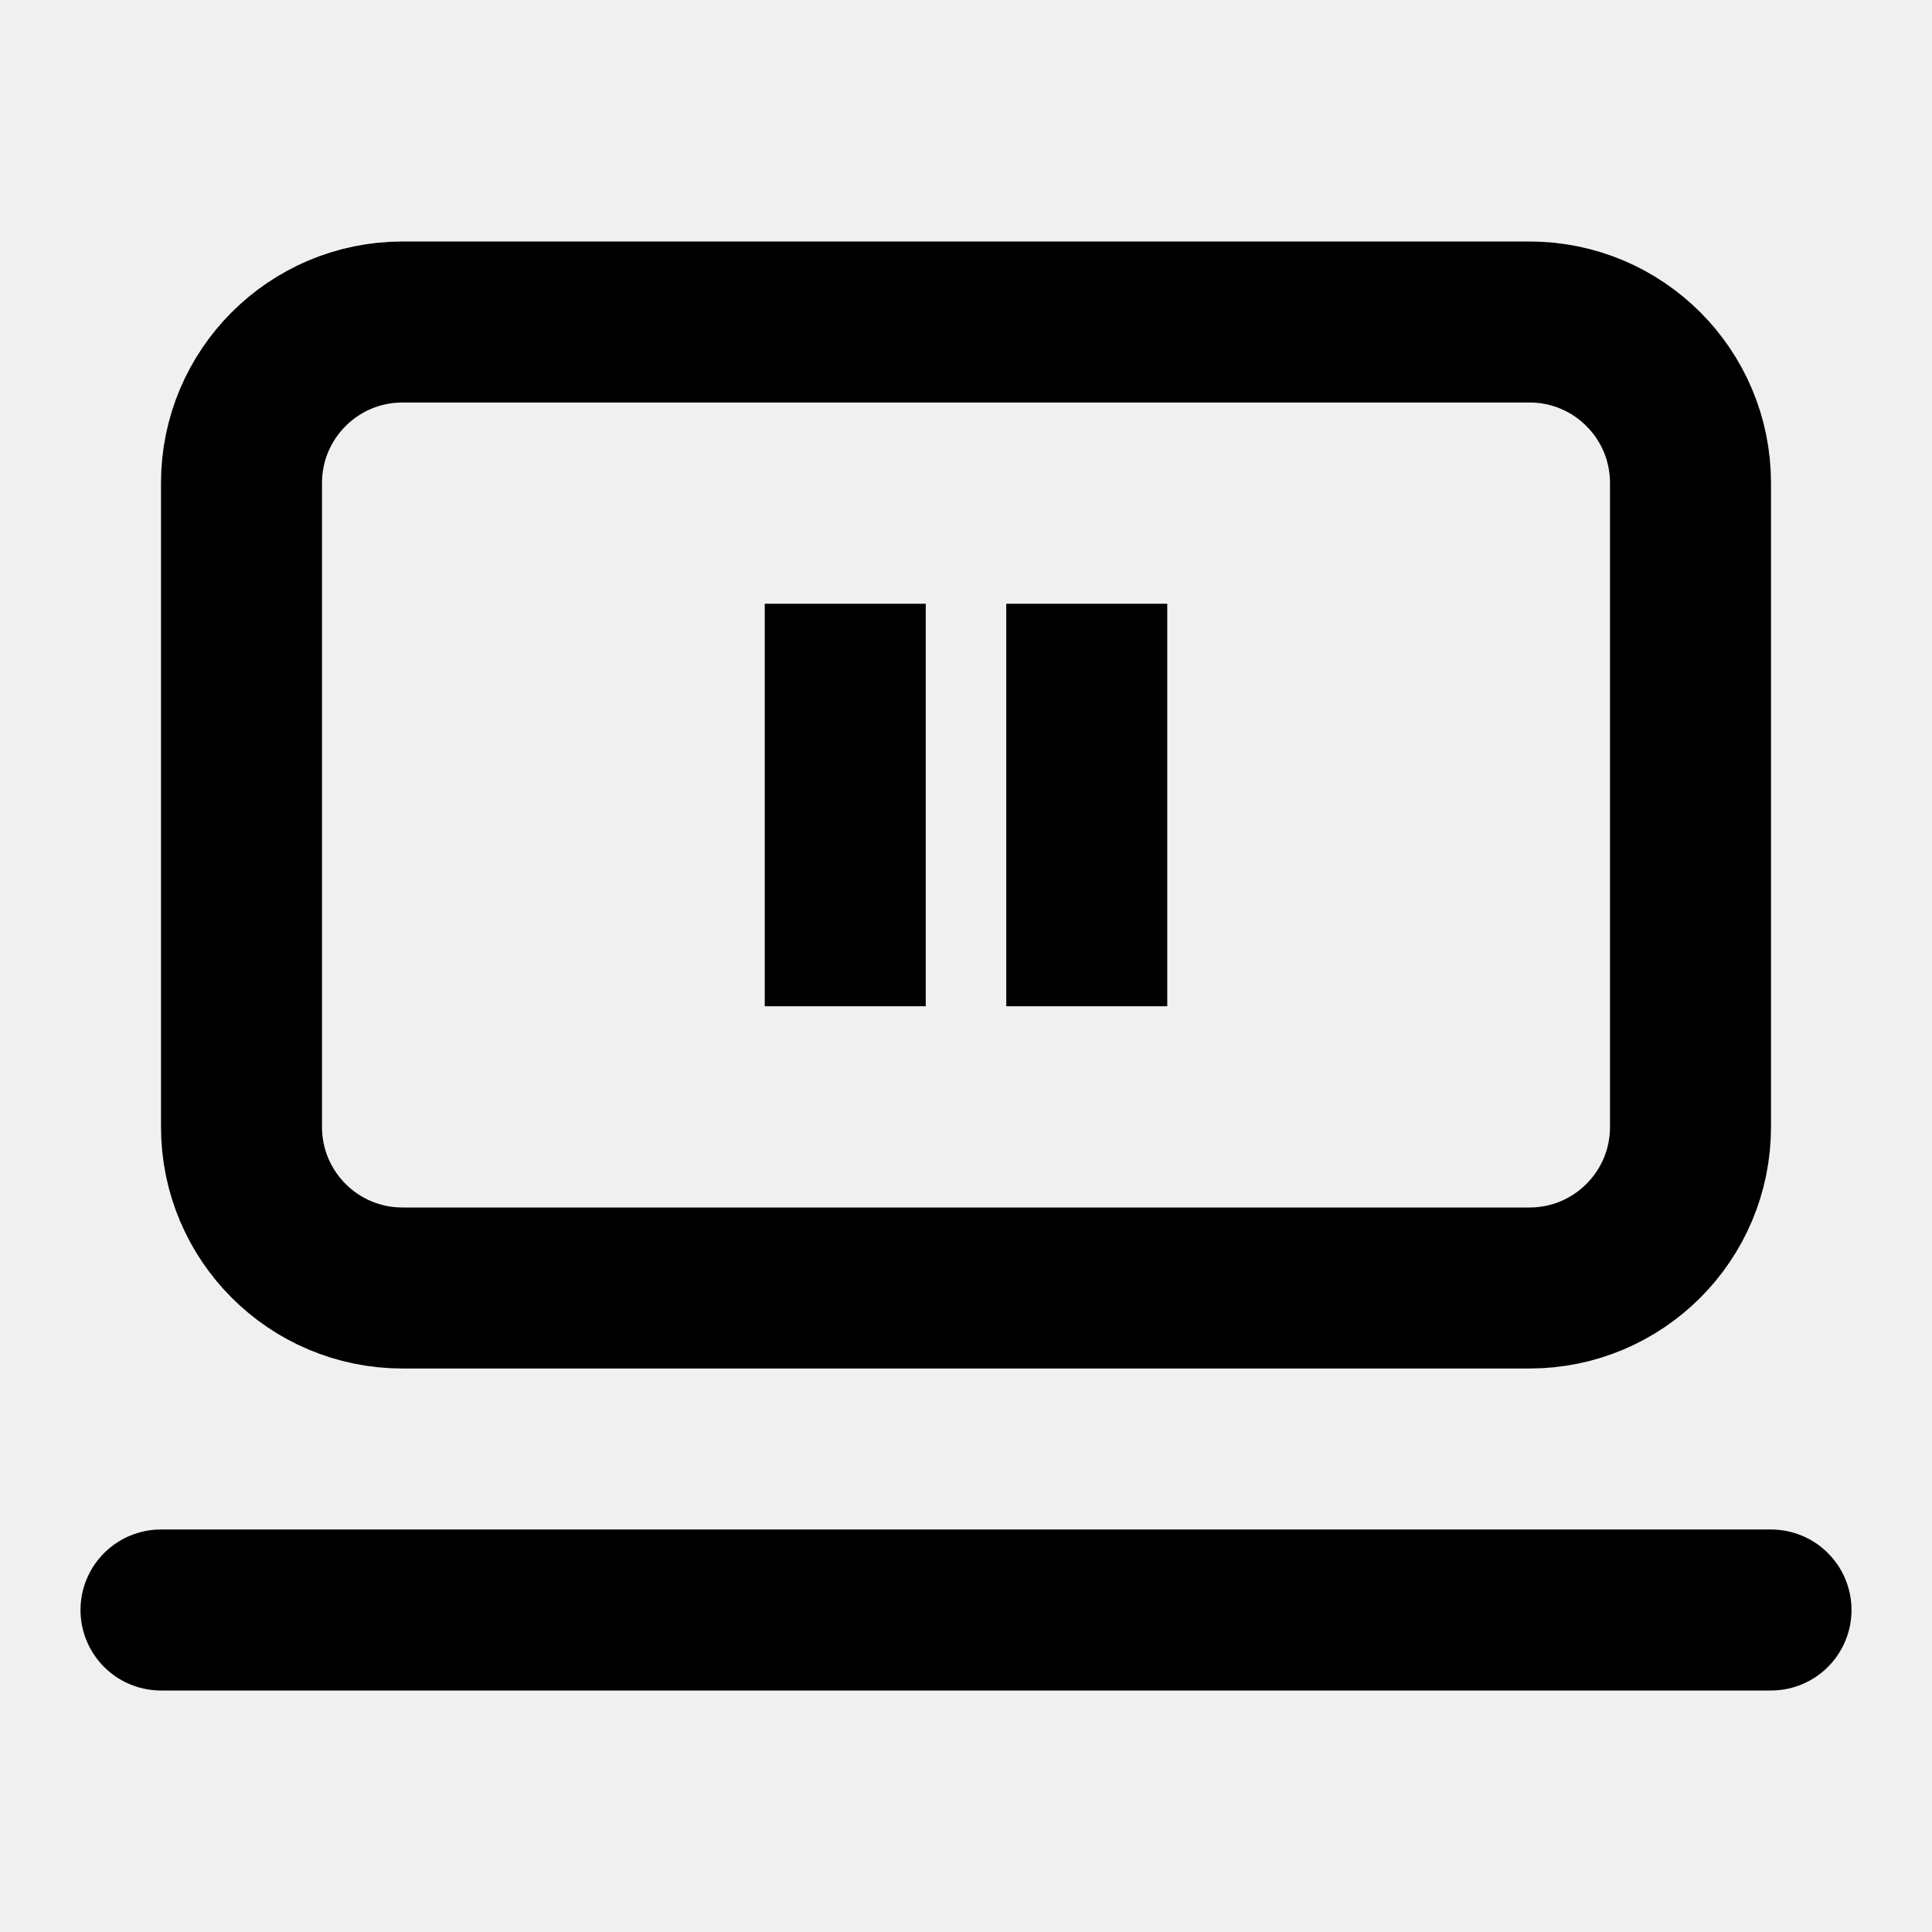
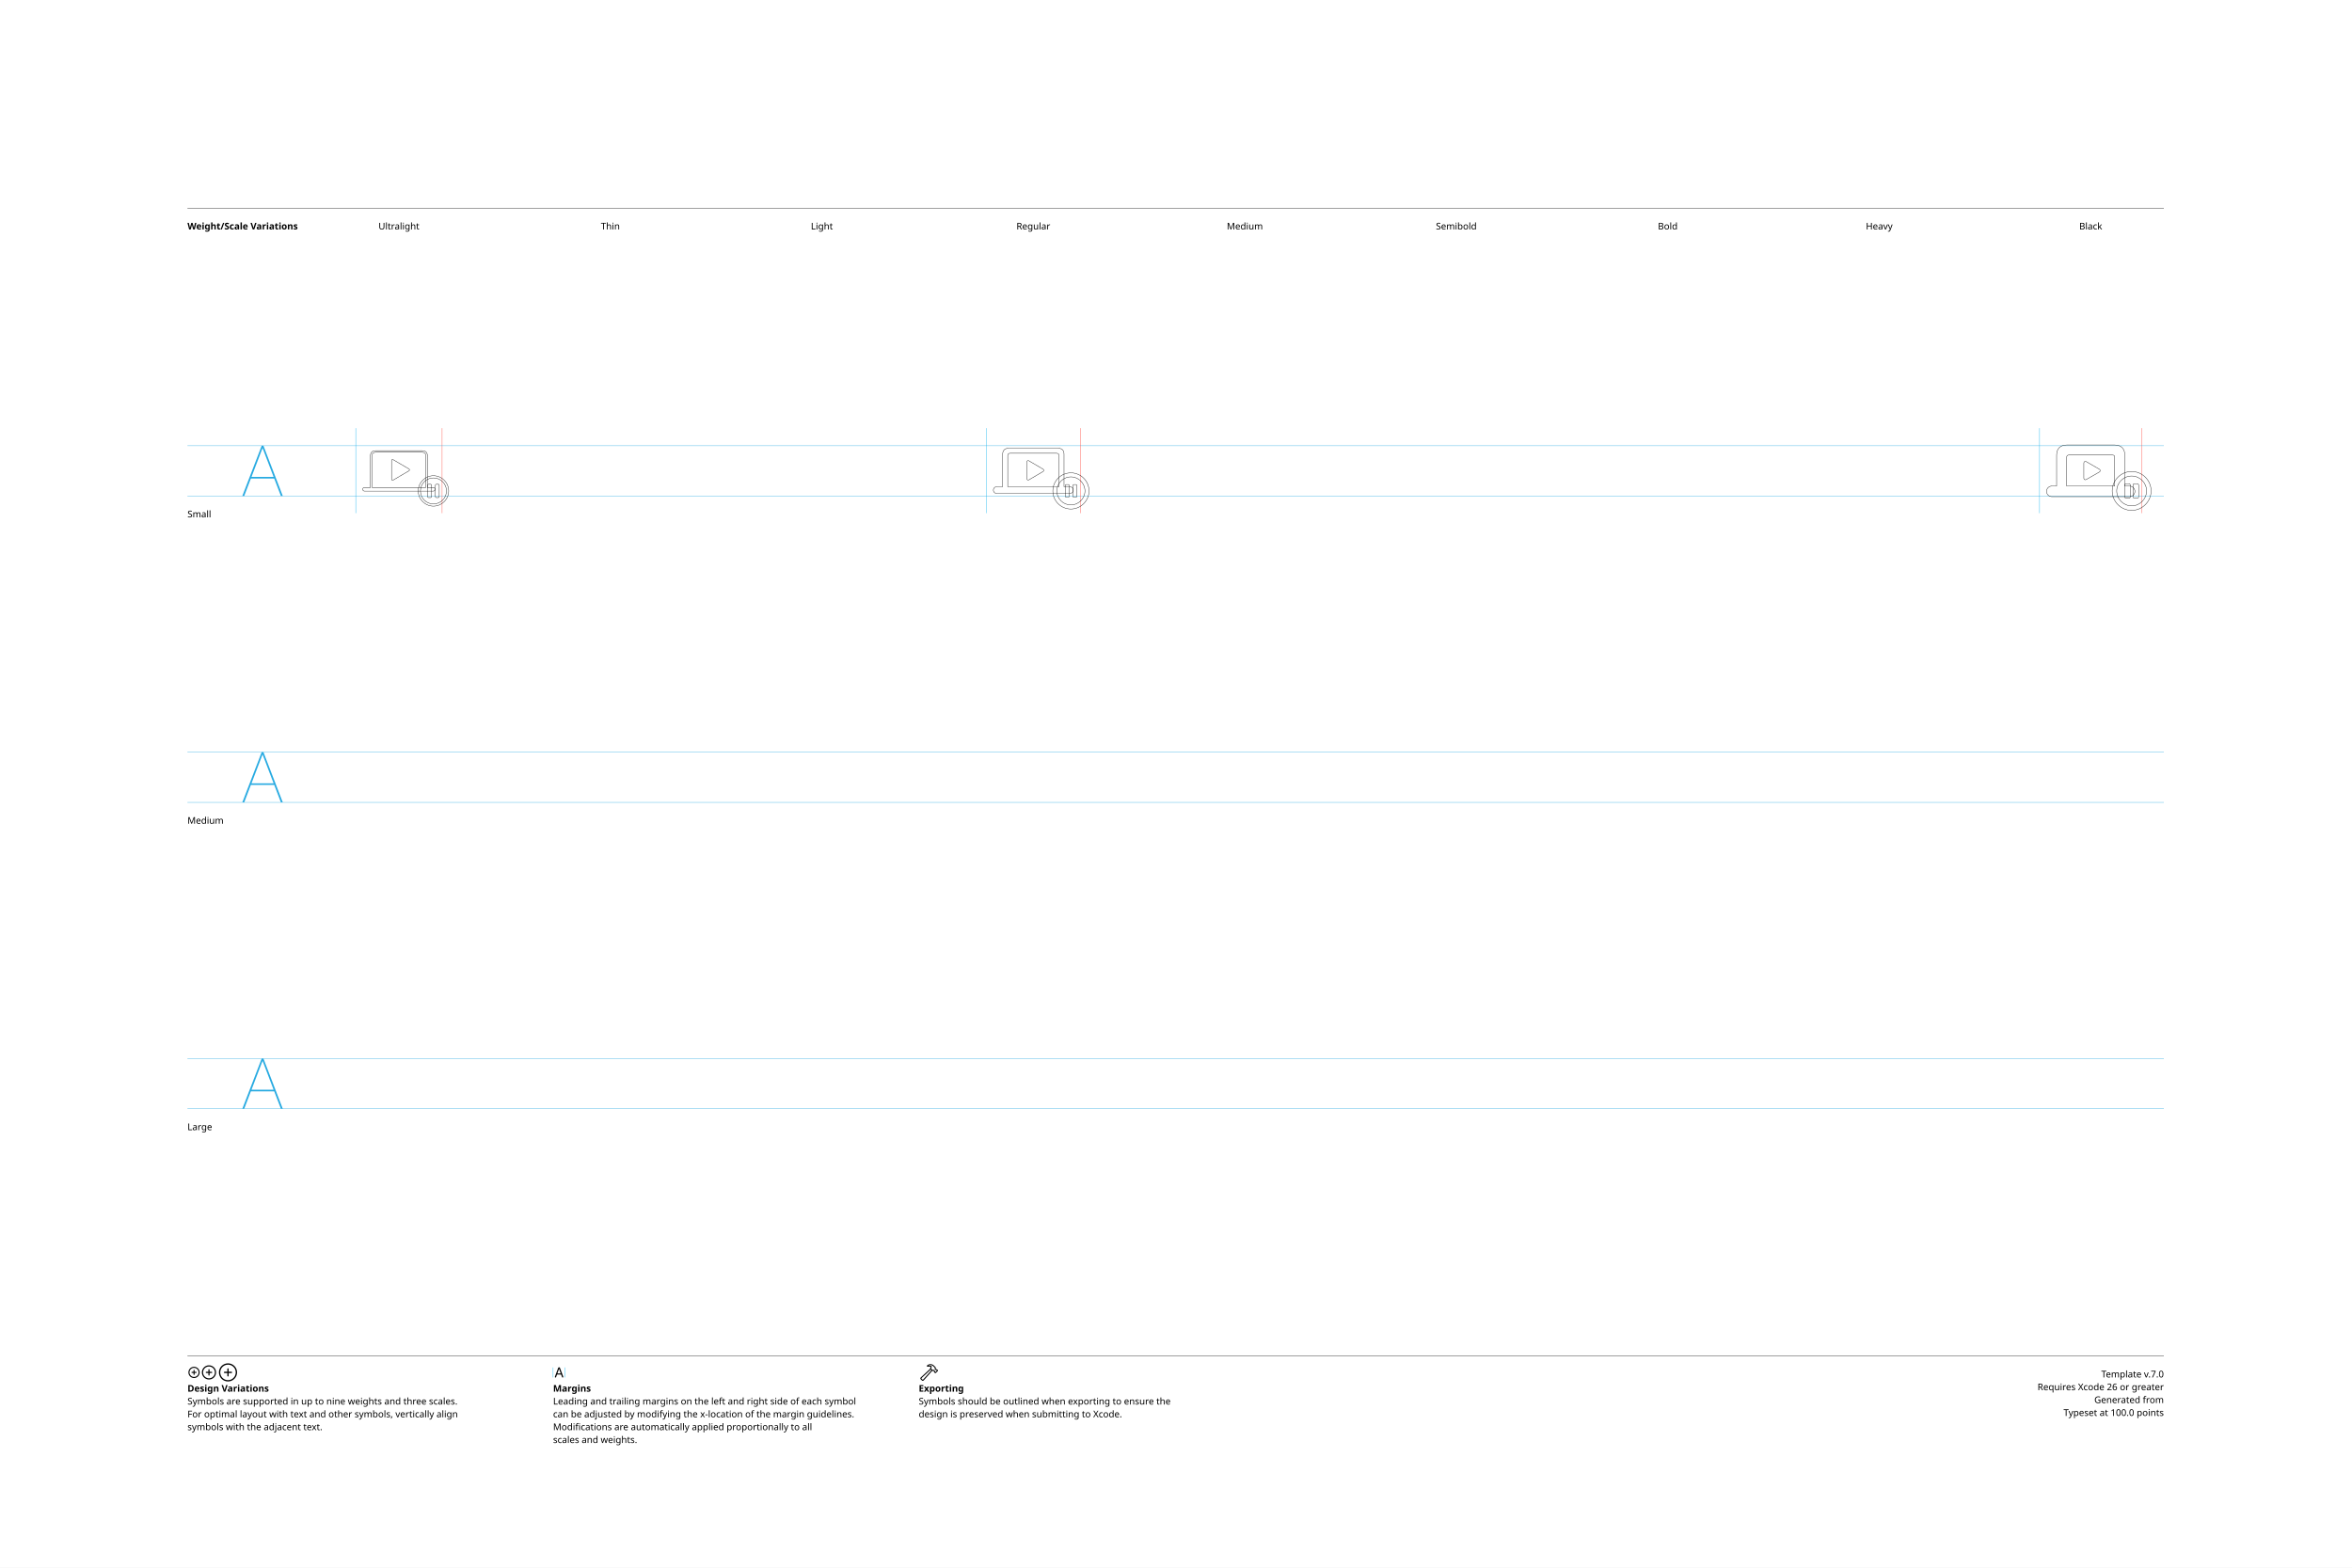
- <svg xmlns="http://www.w3.org/2000/svg" width="24" height="24" viewBox="0 0 24 24" fill="none" stroke="currentColor" stroke-width="2" stroke-linecap="round" stroke-linejoin="round">
-   <rect x="3" y="4" width="18" height="12" rx="2" />
-   <path d="M2 20h20" />
-   <rect x="9.5" y="7.5" width="2" height="5" fill="currentColor" stroke="none" />
-   <rect x="12.5" y="7.5" width="2" height="5" fill="currentColor" stroke="none" />
+ <svg xmlns="http://www.w3.org/2000/svg" version="1.1" viewBox="0 0 3300 2200">
+   <style>.defaults {-sfsymbols-variable-value-mode:color;-sfsymbols-draw-reverses-motion-groups:true}
+ 
+ .monochrome-0 {-sfsymbols-motion-group:1;-sfsymbols-layer-tags:-4aca34c0d50e18ed 7b348d31be1e3aca play.laptopcomputer}
+ .monochrome-1 {-sfsymbols-motion-group:1;-sfsymbols-layer-tags:-4aca34c0d50e18ed 7b348d31be1e3aca play.laptopcomputer}
+ .monochrome-2 {opacity:0.0;-sfsymbols-clear-behind:true;-sfsymbols-motion-group:0;-sfsymbols-layer-tags:-4aca34c0d50e18ed _badge pause}
+ .monochrome-3 {-sfsymbols-motion-group:0;-sfsymbols-always-pulses:true;-sfsymbols-layer-tags:-4aca34c0d50e18ed _badge pause}
+ .monochrome-4 {opacity:0.0;-sfsymbols-clear-behind:true;-sfsymbols-motion-group:0;-sfsymbols-always-pulses:true;-sfsymbols-layer-tags:-4aca34c0d50e18ed _badge pause}
+ 
+ .multicolor-0:tintColor {-sfsymbols-motion-group:1;-sfsymbols-layer-tags:-4aca34c0d50e18ed 7b348d31be1e3aca play.laptopcomputer}
+ .multicolor-1:tintColor {-sfsymbols-motion-group:1;-sfsymbols-layer-tags:-4aca34c0d50e18ed 7b348d31be1e3aca play.laptopcomputer}
+ .multicolor-2:tintColor {opacity:0.0;-sfsymbols-clear-behind:true;-sfsymbols-motion-group:0;-sfsymbols-layer-tags:-4aca34c0d50e18ed _badge pause}
+ .multicolor-3:tintColor {-sfsymbols-motion-group:0;-sfsymbols-always-pulses:true;-sfsymbols-layer-tags:-4aca34c0d50e18ed _badge pause}
+ .multicolor-4:white {-sfsymbols-motion-group:0;-sfsymbols-always-pulses:true;-sfsymbols-layer-tags:-4aca34c0d50e18ed _badge pause}
+ 
+ .hierarchical-0:secondary {-sfsymbols-motion-group:1;-sfsymbols-layer-tags:-4aca34c0d50e18ed 7b348d31be1e3aca play.laptopcomputer}
+ .hierarchical-1:secondary {-sfsymbols-motion-group:1;-sfsymbols-layer-tags:-4aca34c0d50e18ed 7b348d31be1e3aca play.laptopcomputer}
+ .hierarchical-2:primary {opacity:0.0;-sfsymbols-clear-behind:true;-sfsymbols-motion-group:0;-sfsymbols-layer-tags:-4aca34c0d50e18ed _badge pause}
+ .hierarchical-3:primary {-sfsymbols-motion-group:0;-sfsymbols-always-pulses:true;-sfsymbols-layer-tags:-4aca34c0d50e18ed _badge pause}
+ .hierarchical-4:primary {opacity:0.0;-sfsymbols-clear-behind:true;-sfsymbols-motion-group:0;-sfsymbols-always-pulses:true;-sfsymbols-layer-tags:-4aca34c0d50e18ed _badge pause}
+ 
+ .SFSymbolsPreviewWireframe {fill:none;opacity:1.0;stroke:black;stroke-width:0.5}
+ </style>
+   <g id="Notes">
+     <rect height="2200" id="artboard" style="fill:white;opacity:1" width="3300" x="0" y="0" />
+     <line style="fill:none;stroke:black;opacity:1;stroke-width:0.5;" x1="263" x2="3036" y1="292" y2="292" />
+     <text style="stroke:none;fill:black;font-family:sans-serif;font-size:13;font-weight:bold;" transform="matrix(1 0 0 1 263 322)">Weight/Scale Variations</text>
+     <text style="stroke:none;fill:black;font-family:sans-serif;font-size:13;text-anchor:middle;" transform="matrix(1 0 0 1 559.711 322)">Ultralight</text>
+     <text style="stroke:none;fill:black;font-family:sans-serif;font-size:13;text-anchor:middle;" transform="matrix(1 0 0 1 856.422 322)">Thin</text>
+     <text style="stroke:none;fill:black;font-family:sans-serif;font-size:13;text-anchor:middle;" transform="matrix(1 0 0 1 1153.13 322)">Light</text>
+     <text style="stroke:none;fill:black;font-family:sans-serif;font-size:13;text-anchor:middle;" transform="matrix(1 0 0 1 1449.84 322)">Regular</text>
+     <text style="stroke:none;fill:black;font-family:sans-serif;font-size:13;text-anchor:middle;" transform="matrix(1 0 0 1 1746.56 322)">Medium</text>
+     <text style="stroke:none;fill:black;font-family:sans-serif;font-size:13;text-anchor:middle;" transform="matrix(1 0 0 1 2043.27 322)">Semibold</text>
+     <text style="stroke:none;fill:black;font-family:sans-serif;font-size:13;text-anchor:middle;" transform="matrix(1 0 0 1 2339.98 322)">Bold</text>
+     <text style="stroke:none;fill:black;font-family:sans-serif;font-size:13;text-anchor:middle;" transform="matrix(1 0 0 1 2636.69 322)">Heavy</text>
+     <text style="stroke:none;fill:black;font-family:sans-serif;font-size:13;text-anchor:middle;" transform="matrix(1 0 0 1 2933.4 322)">Black</text>
+     <line style="fill:none;stroke:black;opacity:1;stroke-width:0.5;" x1="263" x2="3036" y1="1903" y2="1903" />
+     <g transform="matrix(0.2 0 0 0.2 263 1933)">
+       <path d="m46.24 4.15c21.777 0 39.453-17.627 39.453-39.404s-17.676-39.404-39.453-39.404c-21.729 0-39.404 17.627-39.404 39.404s17.676 39.404 39.404 39.404Zm0-7.422c-17.676 0-31.934-14.307-31.934-31.982s14.258-31.982 31.934-31.982 31.982 14.307 31.982 31.982-14.307 31.982-31.982 31.982Zm3.613-17.773v-28.467c0-2.246-1.465-3.76-3.711-3.76-2.148 0-3.613 1.514-3.613 3.76v28.467c0 2.197 1.465 3.711 3.613 3.711 2.246 0 3.711-1.514 3.711-3.711Zm-17.822-10.596h28.418c2.197 0 3.711-1.465 3.711-3.613 0-2.197-1.514-3.711-3.711-3.711h-28.418c-2.246 0-3.76 1.514-3.76 3.711 0 2.148 1.514 3.613 3.76 3.613Z" />
+     </g>
+     <g transform="matrix(0.2 0 0 0.2 281.506 1933)">
+       <path d="m58.545 14.551c27.49 0 49.805-22.314 49.805-49.805s-22.314-49.805-49.805-49.805-49.805 22.314-49.805 49.805 22.314 49.805 49.805 49.805Zm0-8.301c-22.949 0-41.504-18.555-41.504-41.504s18.555-41.504 41.504-41.504 41.504 18.555 41.504 41.504-18.555 41.504-41.504 41.504Zm4.053-23.096v-36.914c0-2.49-1.709-4.199-4.15-4.199-2.393 0-4.053 1.709-4.053 4.199v36.914c0 2.441 1.66 4.15 4.053 4.15 2.441 0 4.15-1.66 4.15-4.15Zm-22.559-14.404h36.963c2.441 0 4.15-1.611 4.15-4.004 0-2.441-1.709-4.15-4.15-4.15h-36.963c-2.49 0-4.15 1.709-4.15 4.15 0 2.393 1.66 4.004 4.15 4.004Z" />
+     </g>
+     <g transform="matrix(0.2 0 0 0.2 304.924 1933)">
+       <path d="m74.853 28.32c35.107 0 63.623-28.467 63.623-63.574s-28.516-63.623-63.623-63.623-63.574 28.516-63.574 63.623 28.467 63.574 63.574 63.574Zm0-9.082c-30.127 0-54.492-24.365-54.492-54.492s24.365-54.492 54.492-54.492 54.492 24.365 54.492 54.492-24.365 54.492-54.492 54.492Zm4.443-30.322v-48.486c0-2.734-1.855-4.639-4.541-4.639-2.588 0-4.443 1.904-4.443 4.639v48.486c0 2.686 1.855 4.59 4.443 4.59 2.686 0 4.541-1.855 4.541-4.59Zm-28.711-19.775h48.486c2.686 0 4.59-1.807 4.59-4.395 0-2.734-1.855-4.59-4.59-4.59h-48.486c-2.734 0-4.59 1.855-4.59 4.59 0 2.588 1.855 4.395 4.59 4.395Z" />
+     </g>
+     <text style="stroke:none;fill:black;font-family:sans-serif;font-size:13;font-weight:bold;" transform="matrix(1 0 0 1 263 1953)">Design Variations</text>
+     <text style="stroke:none;fill:black;font-family:sans-serif;font-size:13;" transform="matrix(1 0 0 1 263 1971)">Symbols are supported in up to nine weights and three scales.</text>
+     <text style="stroke:none;fill:black;font-family:sans-serif;font-size:13;" transform="matrix(1 0 0 1 263 1989)">For optimal layout with text and other symbols, vertically align</text>
+     <text style="stroke:none;fill:black;font-family:sans-serif;font-size:13;" transform="matrix(1 0 0 1 263 2007)">symbols with the adjacent text.</text>
+     <line style="fill:none;stroke:#00AEEF;stroke-width:0.5;opacity:1.0;" x1="776" x2="776" y1="1919" y2="1933" />
+     <g transform="matrix(0.2 0 0 0.2 776 1933)">
+       <path d="m16.553 0.781c2.588 0 3.857-0.977 4.785-3.711l20.557-57.52h0.244l20.605 57.52c0.928 2.734 2.197 3.711 4.736 3.711 2.588 0 4.248-1.562 4.248-4.004 0-0.83-0.146-1.611-0.537-2.637l-22.9-60.986c-1.123-2.979-3.125-4.492-6.25-4.492-3.027 0-5.078 1.465-6.152 4.443l-22.9 61.084c-0.391 1.025-0.537 1.807-0.537 2.637 0 2.441 1.562 3.955 4.102 3.955Zm10.205-20.947h30.664c2.002 0 3.662-1.66 3.662-3.662 0-2.051-1.66-3.662-3.662-3.662h-30.664c-2.002 0-3.662 1.611-3.662 3.662 0 2.002 1.66 3.662 3.662 3.662Z" />
+     </g>
+     <line style="fill:none;stroke:#00AEEF;stroke-width:0.5;opacity:1.0;" x1="792.836" x2="792.836" y1="1919" y2="1933" />
+     <text style="stroke:none;fill:black;font-family:sans-serif;font-size:13;font-weight:bold;" transform="matrix(1 0 0 1 776 1953)">Margins</text>
+     <text style="stroke:none;fill:black;font-family:sans-serif;font-size:13;" transform="matrix(1 0 0 1 776 1971)">Leading and trailing margins on the left and right side of each symbol</text>
+     <text style="stroke:none;fill:black;font-family:sans-serif;font-size:13;" transform="matrix(1 0 0 1 776 1989)">can be adjusted by modifying the x-location of the margin guidelines.</text>
+     <text style="stroke:none;fill:black;font-family:sans-serif;font-size:13;" transform="matrix(1 0 0 1 776 2007)">Modifications are automatically applied proportionally to all</text>
+     <text style="stroke:none;fill:black;font-family:sans-serif;font-size:13;" transform="matrix(1 0 0 1 776 2025)">scales and weights.</text>
+     <g transform="matrix(0.2 0 0 0.2 1289 1933)">
+       <path d="m14.209 13.135 7.861 7.861c4.297 4.395 9.326 4.102 13.867-1.025l60.693-68.213-4.883-4.883-60.254 67.676c-1.807 1.953-3.467 2.441-5.811 0.098l-5.176-5.127c-2.295-2.295-1.807-3.955 0.195-5.811l67.481-62.158-4.883-4.834-68.066 62.598c-4.98 4.59-5.322 9.473-1.025 13.818Zm44.873-97.461c-2.051 2.002-2.246 4.883-1.074 6.787 1.123 1.807 3.467 3.027 6.592 2.246 5.859-1.66 12.598-2.393 18.896 0.928l-2.686 7.129c-1.611 4.004-0.732 6.885 1.709 9.424l10.254 10.303c2.344 2.393 4.541 2.441 7.08 1.953l4.443-0.732 2.588 2.539-0.195 2.246c-0.098 2.295 0.537 4.297 2.783 6.494l3.369 3.32c2.295 2.295 5.518 2.49 7.812 0.195l12.988-13.037c2.295-2.344 2.148-5.371-0.195-7.666l-3.418-3.418c-2.197-2.197-4.053-3.027-6.348-2.881l-2.344 0.244-2.441-2.441 1.025-4.688c0.635-2.734-0.244-4.98-2.881-7.617l-11.279-11.182c-12.94-12.842-35.596-11.035-46.68-0.146Zm7.08 2.051c8.789-6.396 25.977-5.664 33.691 1.953l12.305 12.207c1.025 1.025 1.221 1.807 0.928 3.32l-1.465 6.641 6.738 6.689 4.395-0.244c1.123-0.049 1.514 0.049 2.344 0.879l2.539 2.49-10.84 10.84-2.49-2.49c-0.83-0.879-0.977-1.221-0.928-2.393l0.293-4.346-6.689-6.738-6.836 1.172c-1.416 0.293-2.051 0.195-3.174-0.879l-8.936-8.887c-1.074-1.025-1.172-1.709-0.488-3.369l4.59-11.475c-6.104-6.348-17.041-7.52-25.586-4.59-0.684 0.244-0.928-0.391-0.391-0.781Z" />
+     </g>
+     <text style="stroke:none;fill:black;font-family:sans-serif;font-size:13;font-weight:bold;" transform="matrix(1 0 0 1 1289 1953)">Exporting</text>
+     <text style="stroke:none;fill:black;font-family:sans-serif;font-size:13;" transform="matrix(1 0 0 1 1289 1971)">Symbols should be outlined when exporting to ensure the</text>
+     <text style="stroke:none;fill:black;font-family:sans-serif;font-size:13;" transform="matrix(1 0 0 1 1289 1989)">design is preserved when submitting to Xcode.</text>
+     <text id="template-version" style="stroke:none;fill:black;font-family:sans-serif;font-size:13;text-anchor:end;" transform="matrix(1 0 0 1 3036 1933)">Template v.7.0</text>
+     <text style="stroke:none;fill:black;font-family:sans-serif;font-size:13;text-anchor:end;" transform="matrix(1 0 0 1 3036 1951)">Requires Xcode 26 or greater</text>
+     <text id="descriptive-name" style="stroke:none;fill:black;font-family:sans-serif;font-size:13;text-anchor:end;" transform="matrix(1 0 0 1 3036 1969)">Generated from </text>
+     <text style="stroke:none;fill:black;font-family:sans-serif;font-size:13;text-anchor:end;" transform="matrix(1 0 0 1 3036 1987)">Typeset at 100.0 points</text>
+     <text style="stroke:none;fill:black;font-family:sans-serif;font-size:13;" transform="matrix(1 0 0 1 263 726)">Small</text>
+     <text style="stroke:none;fill:black;font-family:sans-serif;font-size:13;" transform="matrix(1 0 0 1 263 1156)">Medium</text>
+     <text style="stroke:none;fill:black;font-family:sans-serif;font-size:13;" transform="matrix(1 0 0 1 263 1586)">Large</text>
+   </g>
+   <g id="Guides">
+     <g id="H-reference" style="fill:#27AAE1;stroke:none;" transform="matrix(1 0 0 1 339 696)">
+       <path d="M0.994 0L3.638 0L29.328-67.132L30.03-67.132L30.03-70.459L28.123-70.459ZM11.688-24.48L46.981-24.48L46.231-26.729L12.438-26.729ZM55.12 0L57.764 0L30.638-70.459L29.433-70.459L29.433-67.132Z" />
+     </g>
+     <line id="Baseline-S" style="fill:none;stroke:#27AAE1;opacity:1;stroke-width:0.5;" x1="263" x2="3036" y1="696" y2="696" />
+     <line id="Capline-S" style="fill:none;stroke:#27AAE1;opacity:1;stroke-width:0.5;" x1="263" x2="3036" y1="625.541" y2="625.541" />
+     <g id="H-reference" style="fill:#27AAE1;stroke:none;" transform="matrix(1 0 0 1 339 1126)">
+       <path d="M0.994 0L3.638 0L29.328-67.132L30.03-67.132L30.03-70.459L28.123-70.459ZM11.688-24.48L46.981-24.48L46.231-26.729L12.438-26.729ZM55.12 0L57.764 0L30.638-70.459L29.433-70.459L29.433-67.132Z" />
+     </g>
+     <line id="Baseline-M" style="fill:none;stroke:#27AAE1;opacity:1;stroke-width:0.5;" x1="263" x2="3036" y1="1126" y2="1126" />
+     <line id="Capline-M" style="fill:none;stroke:#27AAE1;opacity:1;stroke-width:0.5;" x1="263" x2="3036" y1="1055.54" y2="1055.54" />
+     <g id="H-reference" style="fill:#27AAE1;stroke:none;" transform="matrix(1 0 0 1 339 1556)">
+       <path d="M0.994 0L3.638 0L29.328-67.132L30.03-67.132L30.03-70.459L28.123-70.459ZM11.688-24.48L46.981-24.48L46.231-26.729L12.438-26.729ZM55.12 0L57.764 0L30.638-70.459L29.433-70.459L29.433-67.132Z" />
+     </g>
+     <line id="Baseline-L" style="fill:none;stroke:#27AAE1;opacity:1;stroke-width:0.5;" x1="263" x2="3036" y1="1556" y2="1556" />
+     <line id="Capline-L" style="fill:none;stroke:#27AAE1;opacity:1;stroke-width:0.5;" x1="263" x2="3036" y1="1485.54" y2="1485.54" />
+     <line id="right-margin-Black-S" style="fill:none;stroke:#FF3B30;stroke-width:0.5;opacity:1.0;" x1="3005.18" x2="3005.18" y1="600.785" y2="720.121" />
+     <line id="left-margin-Black-S" style="fill:none;stroke:#00AEEF;stroke-width:0.5;opacity:1.0;" x1="2861.62" x2="2861.62" y1="600.785" y2="720.121" />
+     <line id="right-margin-Regular-S" style="fill:none;stroke:#FF3B30;stroke-width:0.5;opacity:1.0;" x1="1515.74" x2="1515.74" y1="600.785" y2="720.121" />
+     <line id="left-margin-Regular-S" style="fill:none;stroke:#00AEEF;stroke-width:0.5;opacity:1.0;" x1="1383.95" x2="1383.95" y1="600.785" y2="720.121" />
+     <line id="right-margin-Ultralight-S" style="fill:none;stroke:#FF3B30;stroke-width:0.5;opacity:1.0;" x1="620.292" x2="620.292" y1="600.785" y2="720.121" />
+     <line id="left-margin-Ultralight-S" style="fill:none;stroke:#00AEEF;stroke-width:0.5;opacity:1.0;" x1="499.131" x2="499.131" y1="600.785" y2="720.121" />
+   </g>
+   <g id="Symbols">
+     <g id="Black-S" transform="matrix(1 0 0 1 2861.62 696)">
+       <path class="monochrome-0 multicolor-0:tintColor hierarchical-0:secondary SFSymbolsPreviewWireframe" d="M9.766-6.445C9.766-2.393 13.184 0.977 17.236 0.977L126.318 0.977C130.371 0.977 133.789-2.393 133.789-6.445C133.789-10.498 130.371-13.867 126.318-13.867L119.629-13.867L119.629-57.422C119.629-66.309 114.404-71.533 105.518-71.533L38.037-71.533C29.15-71.533 23.926-66.309 23.926-57.422L23.926-13.867L17.236-13.867C13.184-13.867 9.766-10.498 9.766-6.445ZM38.086-13.867L38.086-54.297C38.086-56.543 39.111-57.373 41.162-57.373L102.393-57.373C104.443-57.373 105.469-56.543 105.469-54.297L105.469-13.867Z" />
+       <path class="monochrome-1 multicolor-1:tintColor hierarchical-1:secondary SFSymbolsPreviewWireframe" d="M62.109-24.707C62.109-23.047 63.965-22.168 65.478-23.047L84.033-33.691C85.547-34.522 85.498-36.621 84.033-37.451L65.478-48.193C63.965-49.072 62.109-48.096 62.109-46.435Z" />
+       <path class="monochrome-2 multicolor-2:tintColor hierarchical-2:primary SFSymbolsPreviewWireframe" d="M129.204 20.249C144.146 20.249 156.499 7.847 156.499-7.095C156.499-22.036 144.146-34.341 129.204-34.341C114.263-34.341 101.909-22.036 101.909-7.095C101.909 7.847 114.263 20.249 129.204 20.249Z" />
+       <path class="monochrome-3 multicolor-3:tintColor hierarchical-3:primary SFSymbolsPreviewWireframe" d="M129.204 13.901C140.679 13.901 150.151 4.331 150.151-7.095C150.151-18.52 140.679-27.993 129.204-27.993C117.729-27.993 108.257-18.52 108.257-7.095C108.257 4.331 117.729 13.901 129.204 13.901Z" />
+       <path class="monochrome-4 multicolor-4:white hierarchical-4:primary SFSymbolsPreviewWireframe" d="M121.684 3.257C120.22 3.257 119.39 2.329 119.39 0.962L119.39-15.005C119.39-16.372 120.22-17.3 121.684-17.3L125.005-17.3C126.47-17.3 127.349-16.372 127.349-15.005L127.349 0.962C127.349 2.329 126.47 3.257 125.005 3.257L121.684 3.257ZM133.403 3.257C131.938 3.257 131.059 2.329 131.059 0.962L131.059-15.005C131.059-16.372 131.938-17.3 133.403-17.3L136.724-17.3C138.188-17.3 139.019-16.372 139.019-15.005L139.019 0.962C139.019 2.329 138.188 3.257 136.724 3.257L133.403 3.257Z" />
+     </g>
+     <g id="Regular-S" transform="matrix(1 0 0 1 1383.95 696)">
+       <path class="monochrome-0 multicolor-0:tintColor hierarchical-0:secondary SFSymbolsPreviewWireframe" d="M9.766-8.203C9.766-5.615 11.914-3.467 14.453-3.467L117.334-3.467C119.922-3.467 122.021-5.615 122.021-8.203C122.021-10.84 119.922-12.988 117.334-12.988L108.936-12.988L108.936-58.643C108.936-64.111 106.006-66.943 100.537-66.943L31.25-66.943C26.123-66.943 22.852-64.111 22.852-58.643L22.852-12.988L14.453-12.988C11.914-12.988 9.766-10.84 9.766-8.203ZM29.932-12.988L29.932-56.543C29.932-58.789 31.006-59.912 33.252-59.912L98.535-59.912C100.781-59.912 101.904-58.789 101.904-56.543L101.904-12.988Z" />
+       <path class="monochrome-1 multicolor-1:tintColor hierarchical-1:secondary SFSymbolsPreviewWireframe" d="M56.738-24.17C56.738-22.51 58.496-21.875 59.766-22.656L79.639-34.375C80.908-35.156 80.859-36.816 79.59-37.598L59.766-49.268C58.496-50.049 56.738-49.463 56.738-47.803Z" />
+       <path class="monochrome-2 multicolor-2:tintColor hierarchical-2:primary SFSymbolsPreviewWireframe" d="M118.611 18.345C132.43 18.345 144.002 6.772 144.002-7.046C144.002-21.011 132.527-32.437 118.611-32.437C104.646-32.437 93.22-21.011 93.22-7.046C93.22 6.919 104.646 18.345 118.611 18.345Z" />
+       <path class="monochrome-3 multicolor-3:tintColor hierarchical-3:primary SFSymbolsPreviewWireframe" d="M118.611 12.632C129.256 12.632 138.289 3.696 138.289-7.046C138.289-17.837 129.402-26.772 118.611-26.772C107.82-26.772 98.885-17.837 98.885-7.046C98.885 3.794 107.82 12.632 118.611 12.632Z" />
+       <path class="monochrome-4 multicolor-4:white hierarchical-4:primary SFSymbolsPreviewWireframe" d="M112.312 1.792C111.14 1.792 110.652 1.157 110.652 0.278L110.652-14.517C110.652-15.444 111.14-16.079 112.312-16.079L114.558-16.079C115.681-16.079 116.218-15.444 116.218-14.517L116.218 0.278C116.218 1.157 115.681 1.792 114.558 1.792L112.312 1.792ZM123.103 1.792C121.98 1.792 121.394 1.157 121.394 0.278L121.394-14.517C121.394-15.444 121.98-16.079 123.103-16.079L125.349-16.079C126.472-16.079 126.961-15.444 126.961-14.517L126.961 0.278C126.961 1.157 126.472 1.792 125.349 1.792L123.103 1.792Z" />
+     </g>
+     <g id="Ultralight-S" transform="matrix(1 0 0 1 499.131 696)">
+       <path class="monochrome-0 multicolor-0:tintColor hierarchical-0:secondary SFSymbolsPreviewWireframe" d="M9.766-9.384C9.766-7.886 10.779-6.827 12.274-6.827L108.888-6.827C110.34-6.827 111.396-7.886 111.396-9.384C111.396-10.84 110.34-11.898 108.888-11.898L100.535-11.898L100.535-56.281C100.535-61.114 98.059-63.538 93.272-63.538L27.89-63.538C23.126-63.538 20.627-61.114 20.627-56.281L20.627-11.898L12.274-11.898C10.779-11.898 9.766-10.84 9.766-9.384ZM22.848-11.898L22.848-56.089C22.848-59.606 24.603-61.365 28.166-61.365L92.995-61.365C96.558-61.365 98.317-59.606 98.317-56.089L98.317-11.898Z" />
+       <path class="monochrome-1 multicolor-1:tintColor hierarchical-1:secondary SFSymbolsPreviewWireframe" d="M50.199-23.398C50.199-22.237 51.458-21.693 52.5-22.248L74.644-35.283C75.686-35.928 75.683-37.316 74.64-37.916L52.5-50.902C51.458-51.547 50.199-51.007 50.199-49.846Z" />
+       <path class="monochrome-2 multicolor-2:tintColor hierarchical-2:primary SFSymbolsPreviewWireframe" d="M109.045 14.303C120.729 14.303 130.394 4.684 130.394-7.046C130.394-18.786 120.781-28.395 109.045-28.395C97.35-28.395 87.696-18.74 87.696-7.046C87.696 4.694 97.35 14.303 109.045 14.303Z" />
+       <path class="monochrome-3 multicolor-3:tintColor hierarchical-3:primary SFSymbolsPreviewWireframe" d="M109.045 11.224C119.054 11.224 127.315 3.015 127.315-7.046C127.315-17.11 119.109-25.319 109.045-25.319C99.026-25.319 90.771-17.065 90.771-7.046C90.771 3.022 99.026 11.224 109.045 11.224Z" />
+       <path class="monochrome-4 multicolor-4:white hierarchical-4:primary SFSymbolsPreviewWireframe" d="M102.337 2.291C101.347 2.291 100.904 1.702 100.904 0.914L100.904-15.016C100.904-15.808 101.347-16.397 102.337-16.397L104.856-16.397C105.888-16.397 106.334-15.808 106.334-15.016L106.334 0.914C106.334 1.702 105.888 2.291 104.856 2.291L102.337 2.291ZM113.219 2.291C112.232 2.291 111.783 1.702 111.783 0.914L111.783-15.016C111.783-15.808 112.232-16.397 113.219-16.397L115.738-16.397C116.724-16.397 117.167-15.808 117.167-15.016L117.167 0.914C117.167 1.702 116.724 2.291 115.738 2.291L113.219 2.291Z" />
+     </g>
+   </g>
</svg>
